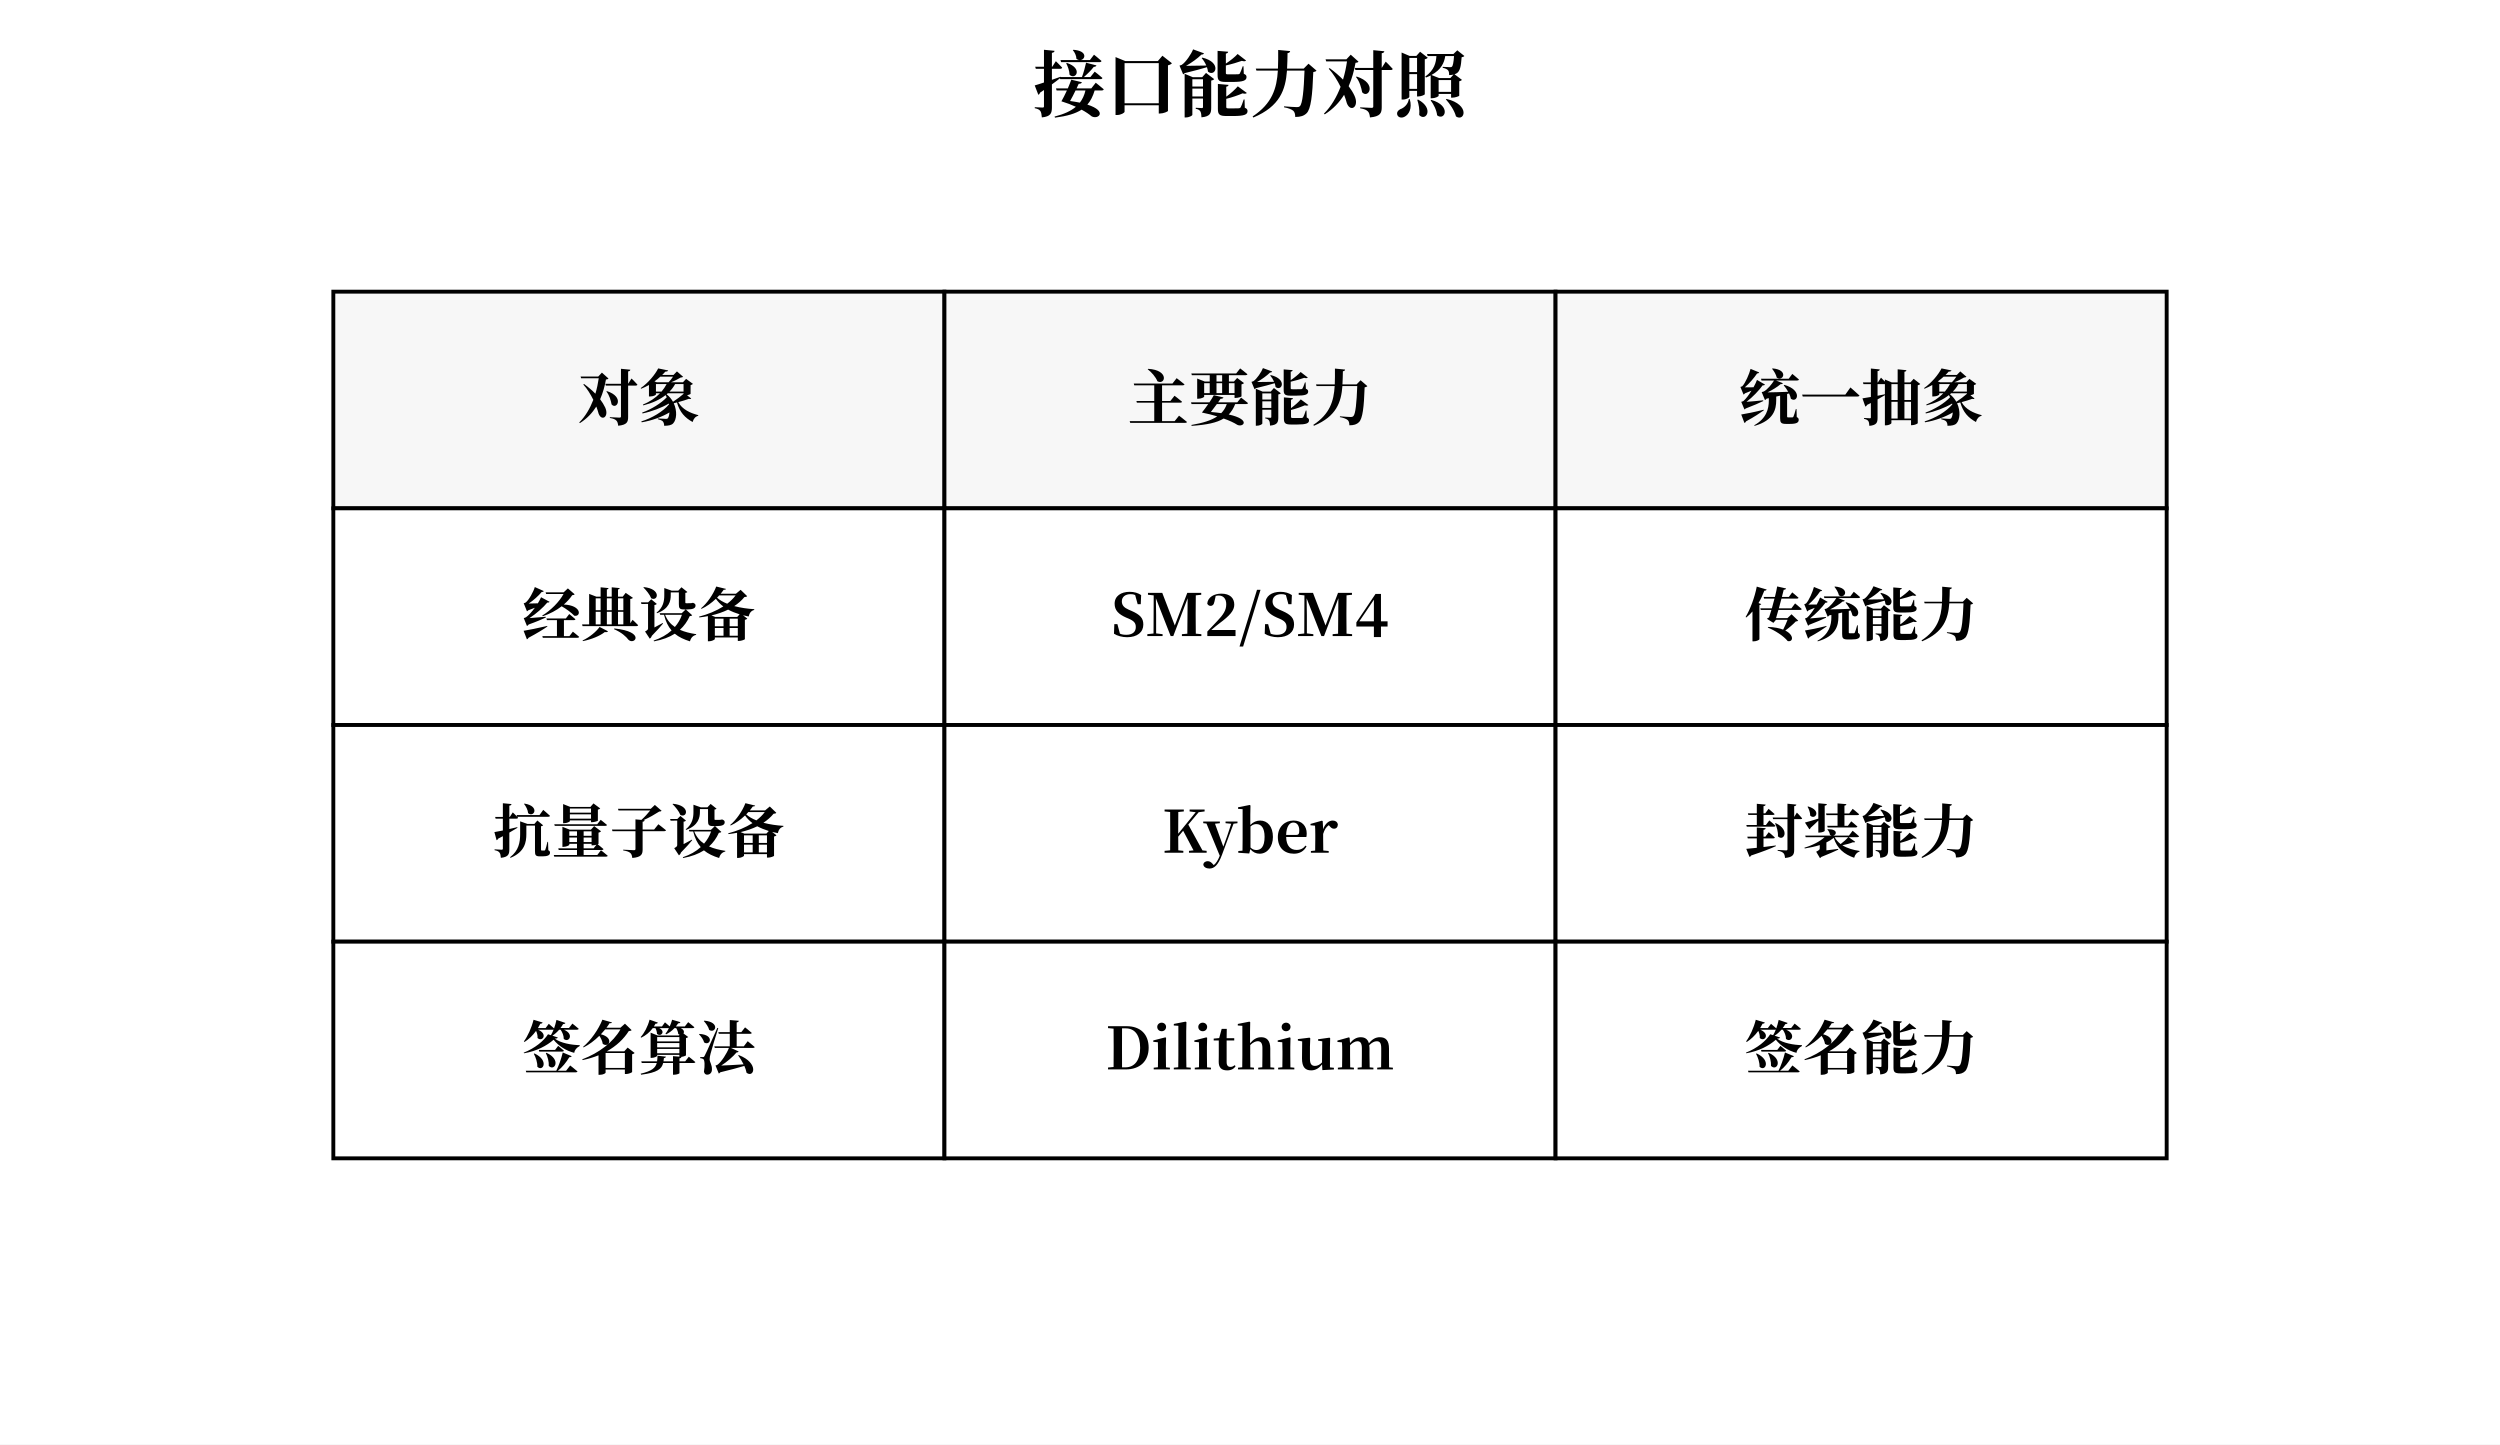
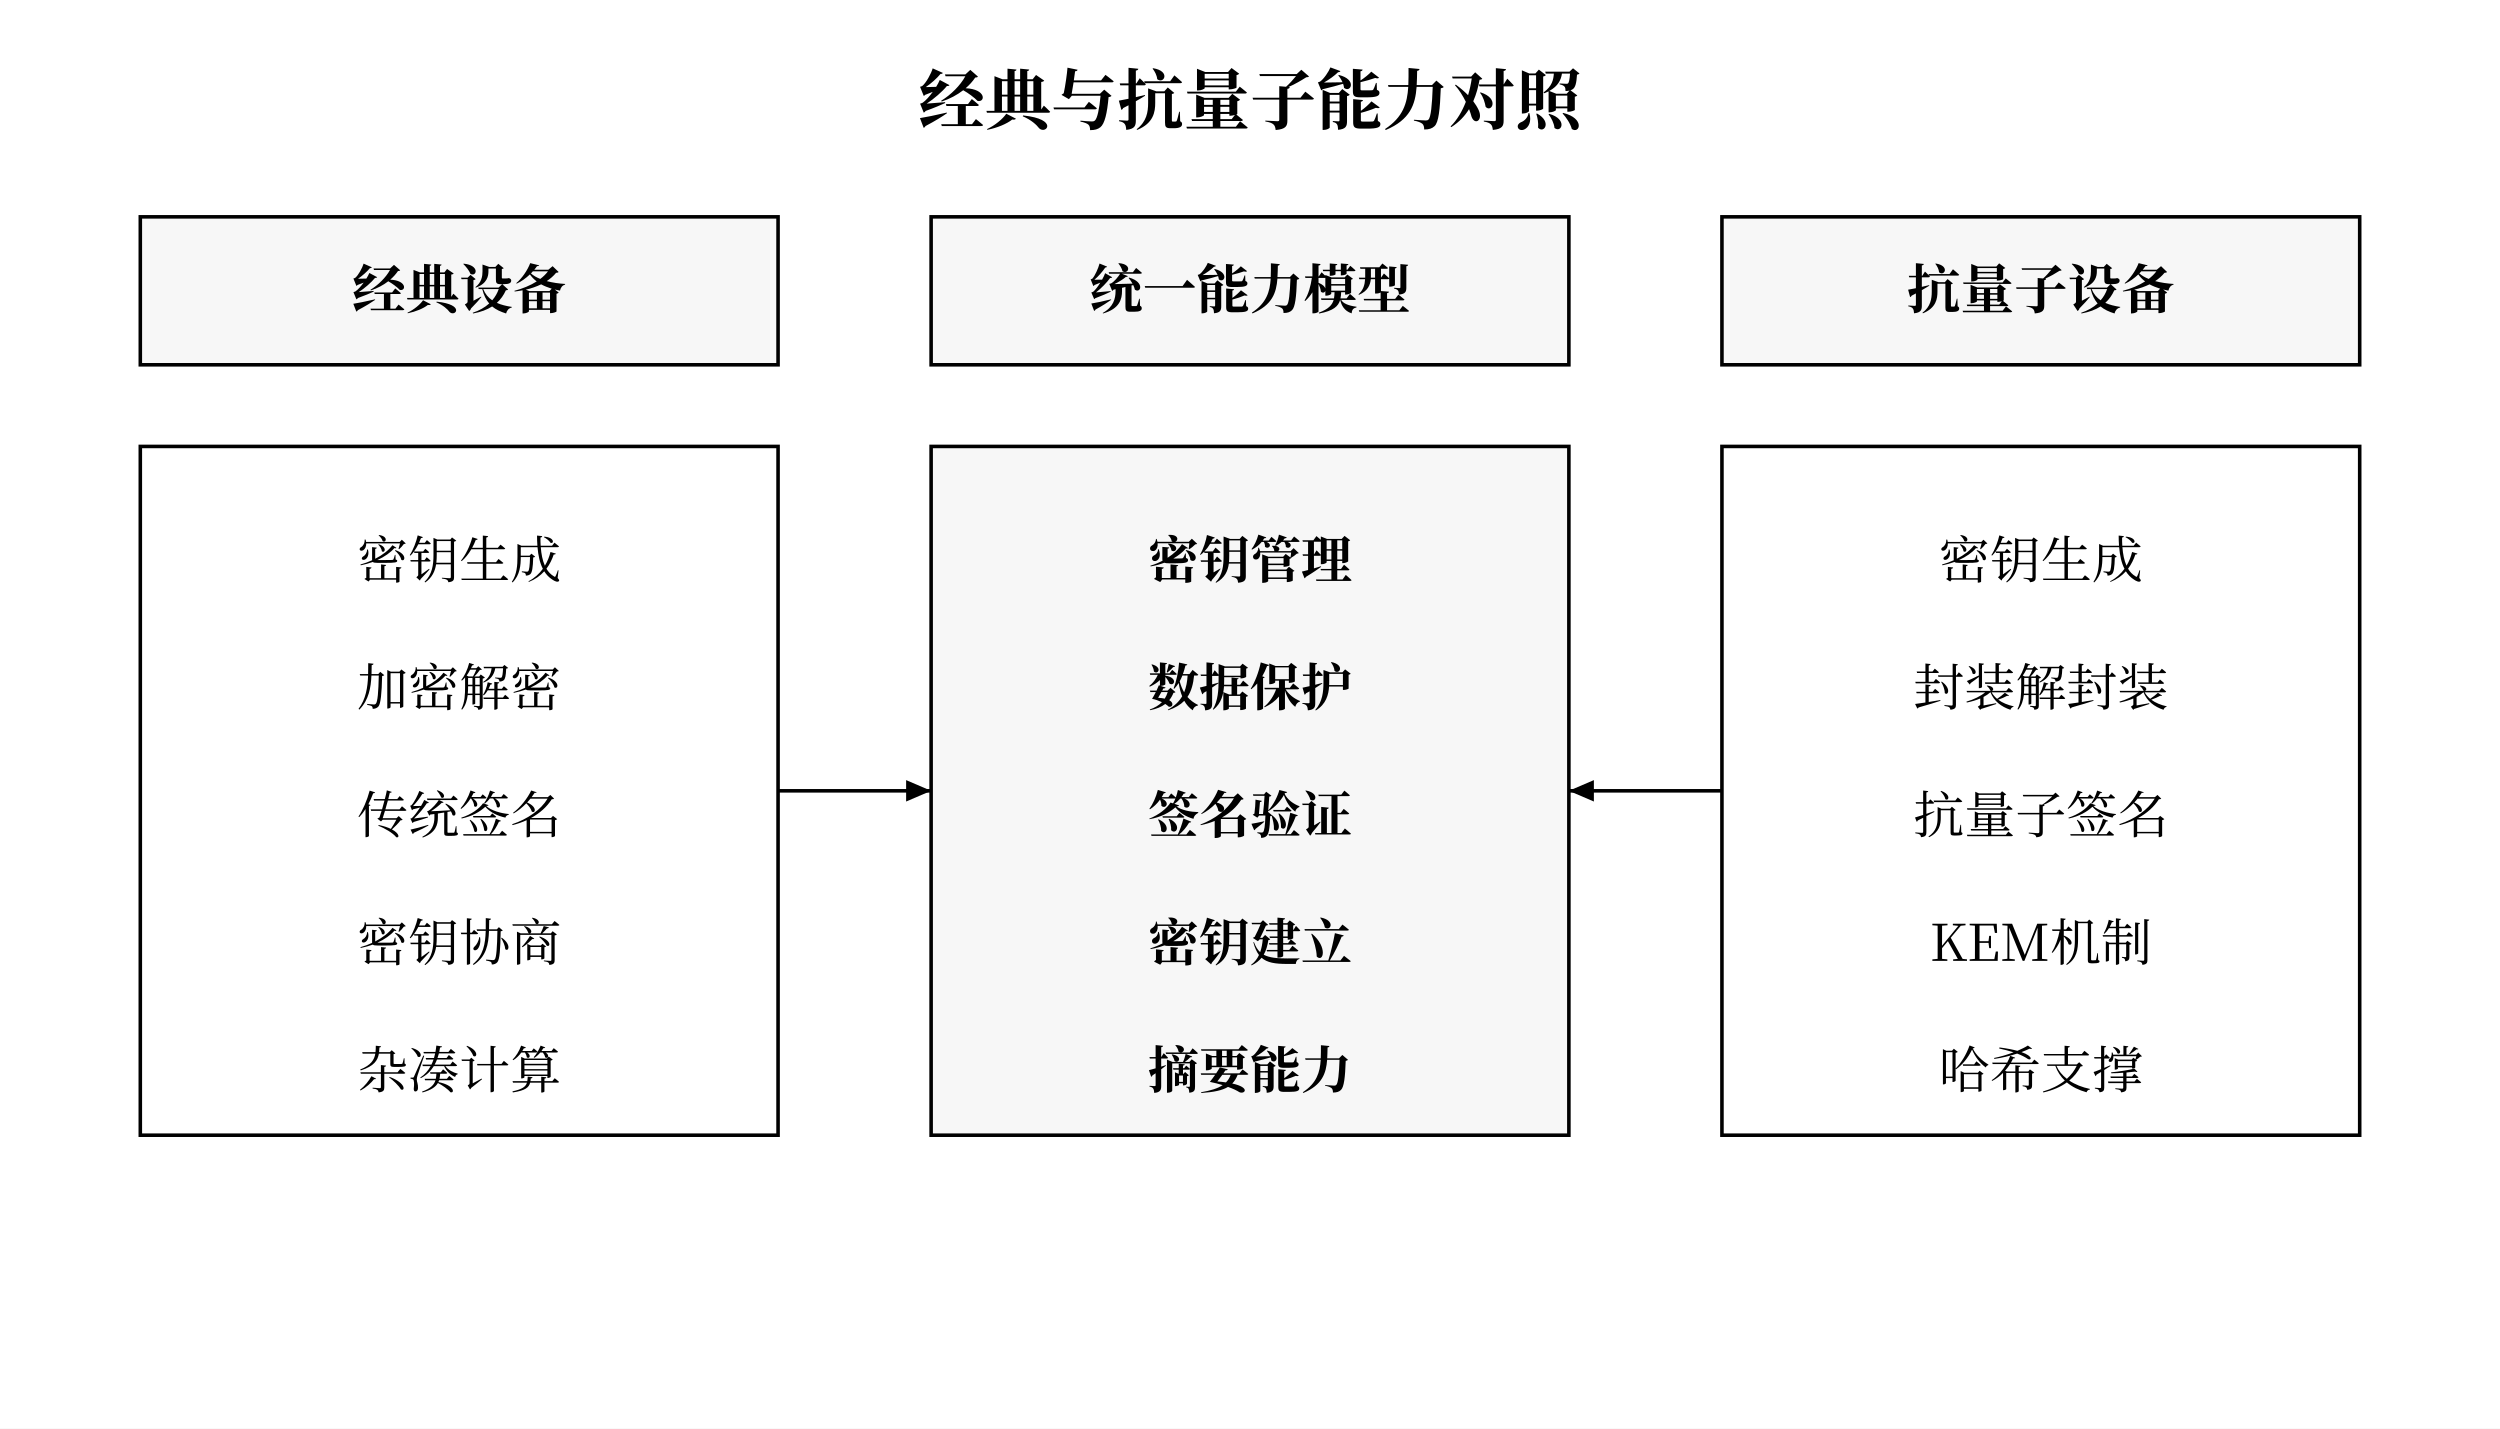
- <svg xmlns="http://www.w3.org/2000/svg" width="900" height="520" viewBox="0 0 900 520">
+ <svg xmlns="http://www.w3.org/2000/svg" width="980" height="560" viewBox="0 0 980 560">
  <defs>
    <marker id="arrow" markerWidth="8" markerHeight="8" refX="7" refY="3" orient="auto" markerUnits="strokeWidth">
      <path d="M0,0 L0,6 L7,3 z" fill="#000000" />
    </marker>
  </defs>
-   <rect x="0" y="0" width="900" height="520" fill="#ffffff" />
-   <text x="450.0" y="40" font-family="SimSun, Songti SC, Noto Serif CJK SC, Microsoft YaHei, Arial, sans-serif" font-size="26" font-weight="bold" text-anchor="middle" fill="#000000">接口能力对照</text>
-   <rect x="120" y="105" width="220" height="78" fill="#f7f7f7" stroke="#000000" stroke-width="1.4" />
-   <text x="230.0" y="144.0" font-family="SimSun, Songti SC, Noto Serif CJK SC, Microsoft YaHei, Arial, sans-serif" font-size="22" font-weight="bold" text-anchor="middle" dominant-baseline="middle" fill="#000000">对象</text>
-   <rect x="340" y="105" width="220" height="78" fill="#f7f7f7" stroke="#000000" stroke-width="1.4" />
-   <text x="450.0" y="144.0" font-family="SimSun, Songti SC, Noto Serif CJK SC, Microsoft YaHei, Arial, sans-serif" font-size="22" font-weight="bold" text-anchor="middle" dominant-baseline="middle" fill="#000000">主要能力</text>
-   <rect x="560" y="105" width="220" height="78" fill="#f7f7f7" stroke="#000000" stroke-width="1.4" />
-   <text x="670.0" y="144.0" font-family="SimSun, Songti SC, Noto Serif CJK SC, Microsoft YaHei, Arial, sans-serif" font-size="22" font-weight="bold" text-anchor="middle" dominant-baseline="middle" fill="#000000">统一抽象</text>
-   <rect x="120" y="183" width="220" height="78" fill="#ffffff" stroke="#000000" stroke-width="1.4" />
-   <text x="230.0" y="222.0" font-family="SimSun, Songti SC, Noto Serif CJK SC, Microsoft YaHei, Arial, sans-serif" font-size="21" font-weight="bold" text-anchor="middle" dominant-baseline="middle" fill="#000000">经典设备</text>
-   <rect x="340" y="183" width="220" height="78" fill="#ffffff" stroke="#000000" stroke-width="1.4" />
-   <text x="450.0" y="222.0" font-family="SimSun, Songti SC, Noto Serif CJK SC, Microsoft YaHei, Arial, sans-serif" font-size="21" font-weight="bold" text-anchor="middle" dominant-baseline="middle" fill="#000000">SM2/SM4</text>
-   <rect x="560" y="183" width="220" height="78" fill="#ffffff" stroke="#000000" stroke-width="1.4" />
-   <text x="670.0" y="222.0" font-family="SimSun, Songti SC, Noto Serif CJK SC, Microsoft YaHei, Arial, sans-serif" font-size="21" font-weight="bold" text-anchor="middle" dominant-baseline="middle" fill="#000000">传统能力</text>
-   <rect x="120" y="261" width="220" height="78" fill="#ffffff" stroke="#000000" stroke-width="1.4" />
-   <text x="230.0" y="300.0" font-family="SimSun, Songti SC, Noto Serif CJK SC, Microsoft YaHei, Arial, sans-serif" font-size="21" font-weight="bold" text-anchor="middle" dominant-baseline="middle" fill="#000000">抗量子设备</text>
-   <rect x="340" y="261" width="220" height="78" fill="#ffffff" stroke="#000000" stroke-width="1.4" />
-   <text x="450.0" y="300.0" font-family="SimSun, Songti SC, Noto Serif CJK SC, Microsoft YaHei, Arial, sans-serif" font-size="21" font-weight="bold" text-anchor="middle" dominant-baseline="middle" fill="#000000">Kyber</text>
-   <rect x="560" y="261" width="220" height="78" fill="#ffffff" stroke="#000000" stroke-width="1.4" />
-   <text x="670.0" y="300.0" font-family="SimSun, Songti SC, Noto Serif CJK SC, Microsoft YaHei, Arial, sans-serif" font-size="21" font-weight="bold" text-anchor="middle" dominant-baseline="middle" fill="#000000">封装能力</text>
-   <rect x="120" y="339" width="220" height="78" fill="#ffffff" stroke="#000000" stroke-width="1.4" />
-   <text x="230.0" y="378.0" font-family="SimSun, Songti SC, Noto Serif CJK SC, Microsoft YaHei, Arial, sans-serif" font-size="21" font-weight="bold" text-anchor="middle" dominant-baseline="middle" fill="#000000">签名算法</text>
-   <rect x="340" y="339" width="220" height="78" fill="#ffffff" stroke="#000000" stroke-width="1.4" />
-   <text x="450.0" y="378.0" font-family="SimSun, Songti SC, Noto Serif CJK SC, Microsoft YaHei, Arial, sans-serif" font-size="21" font-weight="bold" text-anchor="middle" dominant-baseline="middle" fill="#000000">Dilithium</text>
-   <rect x="560" y="339" width="220" height="78" fill="#ffffff" stroke="#000000" stroke-width="1.4" />
-   <text x="670.0" y="378.0" font-family="SimSun, Songti SC, Noto Serif CJK SC, Microsoft YaHei, Arial, sans-serif" font-size="21" font-weight="bold" text-anchor="middle" dominant-baseline="middle" fill="#000000">签名能力</text>
+   <rect x="0" y="0" width="980" height="560" fill="#ffffff" />
+   <text x="490" y="40" font-family="SimSun, Songti SC, Noto Serif CJK SC, Microsoft YaHei, Arial, sans-serif" font-size="26" font-weight="bold" text-anchor="middle" dominant-baseline="middle" fill="#000000">经典与抗量子能力对照</text>
+   <rect x="55" y="85" width="250" height="58" fill="#f7f7f7" stroke="#000" stroke-width="1.4" />
+   <text x="180" y="114" font-family="SimSun, Songti SC, Noto Serif CJK SC, Microsoft YaHei, Arial, sans-serif" font-size="21" font-weight="bold" text-anchor="middle" dominant-baseline="middle">经典设备</text>
+   <rect x="365" y="85" width="250" height="58" fill="#f7f7f7" stroke="#000" stroke-width="1.4" />
+   <text x="490" y="114" font-family="SimSun, Songti SC, Noto Serif CJK SC, Microsoft YaHei, Arial, sans-serif" font-size="21" font-weight="bold" text-anchor="middle" dominant-baseline="middle">统一能力模型</text>
+   <rect x="675" y="85" width="250" height="58" fill="#f7f7f7" stroke="#000" stroke-width="1.4" />
+   <text x="800" y="114" font-family="SimSun, Songti SC, Noto Serif CJK SC, Microsoft YaHei, Arial, sans-serif" font-size="21" font-weight="bold" text-anchor="middle" dominant-baseline="middle">抗量子设备</text>
+   <rect x="55" y="175" width="250" height="270" fill="#fff" stroke="#000" stroke-width="1.4" />
+   <text x="180" y="220" font-family="SimSun, Songti SC, Noto Serif CJK SC, Microsoft YaHei, Arial, sans-serif" font-size="20" text-anchor="middle" dominant-baseline="middle">密钥生成</text>
+   <text x="180" y="270" font-family="SimSun, Songti SC, Noto Serif CJK SC, Microsoft YaHei, Arial, sans-serif" font-size="20" text-anchor="middle" dominant-baseline="middle">加密解密</text>
+   <text x="180" y="320" font-family="SimSun, Songti SC, Noto Serif CJK SC, Microsoft YaHei, Arial, sans-serif" font-size="20" text-anchor="middle" dominant-baseline="middle">传统签名</text>
+   <text x="180" y="370" font-family="SimSun, Songti SC, Noto Serif CJK SC, Microsoft YaHei, Arial, sans-serif" font-size="20" text-anchor="middle" dominant-baseline="middle">密钥协商</text>
+   <text x="180" y="420" font-family="SimSun, Songti SC, Noto Serif CJK SC, Microsoft YaHei, Arial, sans-serif" font-size="20" text-anchor="middle" dominant-baseline="middle">杂凑计算</text>
+   <rect x="365" y="175" width="250" height="270" fill="#f7f7f7" stroke="#000" stroke-width="1.4" />
+   <text x="490" y="220" font-family="SimSun, Songti SC, Noto Serif CJK SC, Microsoft YaHei, Arial, sans-serif" font-size="20" font-weight="bold" text-anchor="middle" dominant-baseline="middle">密钥管理</text>
+   <text x="490" y="270" font-family="SimSun, Songti SC, Noto Serif CJK SC, Microsoft YaHei, Arial, sans-serif" font-size="20" font-weight="bold" text-anchor="middle" dominant-baseline="middle">数据保护</text>
+   <text x="490" y="320" font-family="SimSun, Songti SC, Noto Serif CJK SC, Microsoft YaHei, Arial, sans-serif" font-size="20" font-weight="bold" text-anchor="middle" dominant-baseline="middle">签名验证</text>
+   <text x="490" y="370" font-family="SimSun, Songti SC, Noto Serif CJK SC, Microsoft YaHei, Arial, sans-serif" font-size="20" font-weight="bold" text-anchor="middle" dominant-baseline="middle">密钥建立</text>
+   <text x="490" y="420" font-family="SimSun, Songti SC, Noto Serif CJK SC, Microsoft YaHei, Arial, sans-serif" font-size="20" font-weight="bold" text-anchor="middle" dominant-baseline="middle">摘要能力</text>
+   <rect x="675" y="175" width="250" height="270" fill="#fff" stroke="#000" stroke-width="1.4" />
+   <text x="800" y="220" font-family="SimSun, Songti SC, Noto Serif CJK SC, Microsoft YaHei, Arial, sans-serif" font-size="20" text-anchor="middle" dominant-baseline="middle">密钥生成</text>
+   <text x="800" y="270" font-family="SimSun, Songti SC, Noto Serif CJK SC, Microsoft YaHei, Arial, sans-serif" font-size="20" text-anchor="middle" dominant-baseline="middle">封装解封装</text>
+   <text x="800" y="320" font-family="SimSun, Songti SC, Noto Serif CJK SC, Microsoft YaHei, Arial, sans-serif" font-size="20" text-anchor="middle" dominant-baseline="middle">抗量子签名</text>
+   <text x="800" y="370" font-family="SimSun, Songti SC, Noto Serif CJK SC, Microsoft YaHei, Arial, sans-serif" font-size="20" text-anchor="middle" dominant-baseline="middle">KEM机制</text>
+   <text x="800" y="420" font-family="SimSun, Songti SC, Noto Serif CJK SC, Microsoft YaHei, Arial, sans-serif" font-size="20" text-anchor="middle" dominant-baseline="middle">哈希支撑</text>
+   <line x1="305" y1="310" x2="365" y2="310" stroke="#000" stroke-width="1.4" marker-end="url(#arrow)" />
+   <line x1="675" y1="310" x2="615" y2="310" stroke="#000" stroke-width="1.4" marker-end="url(#arrow)" />
</svg>
